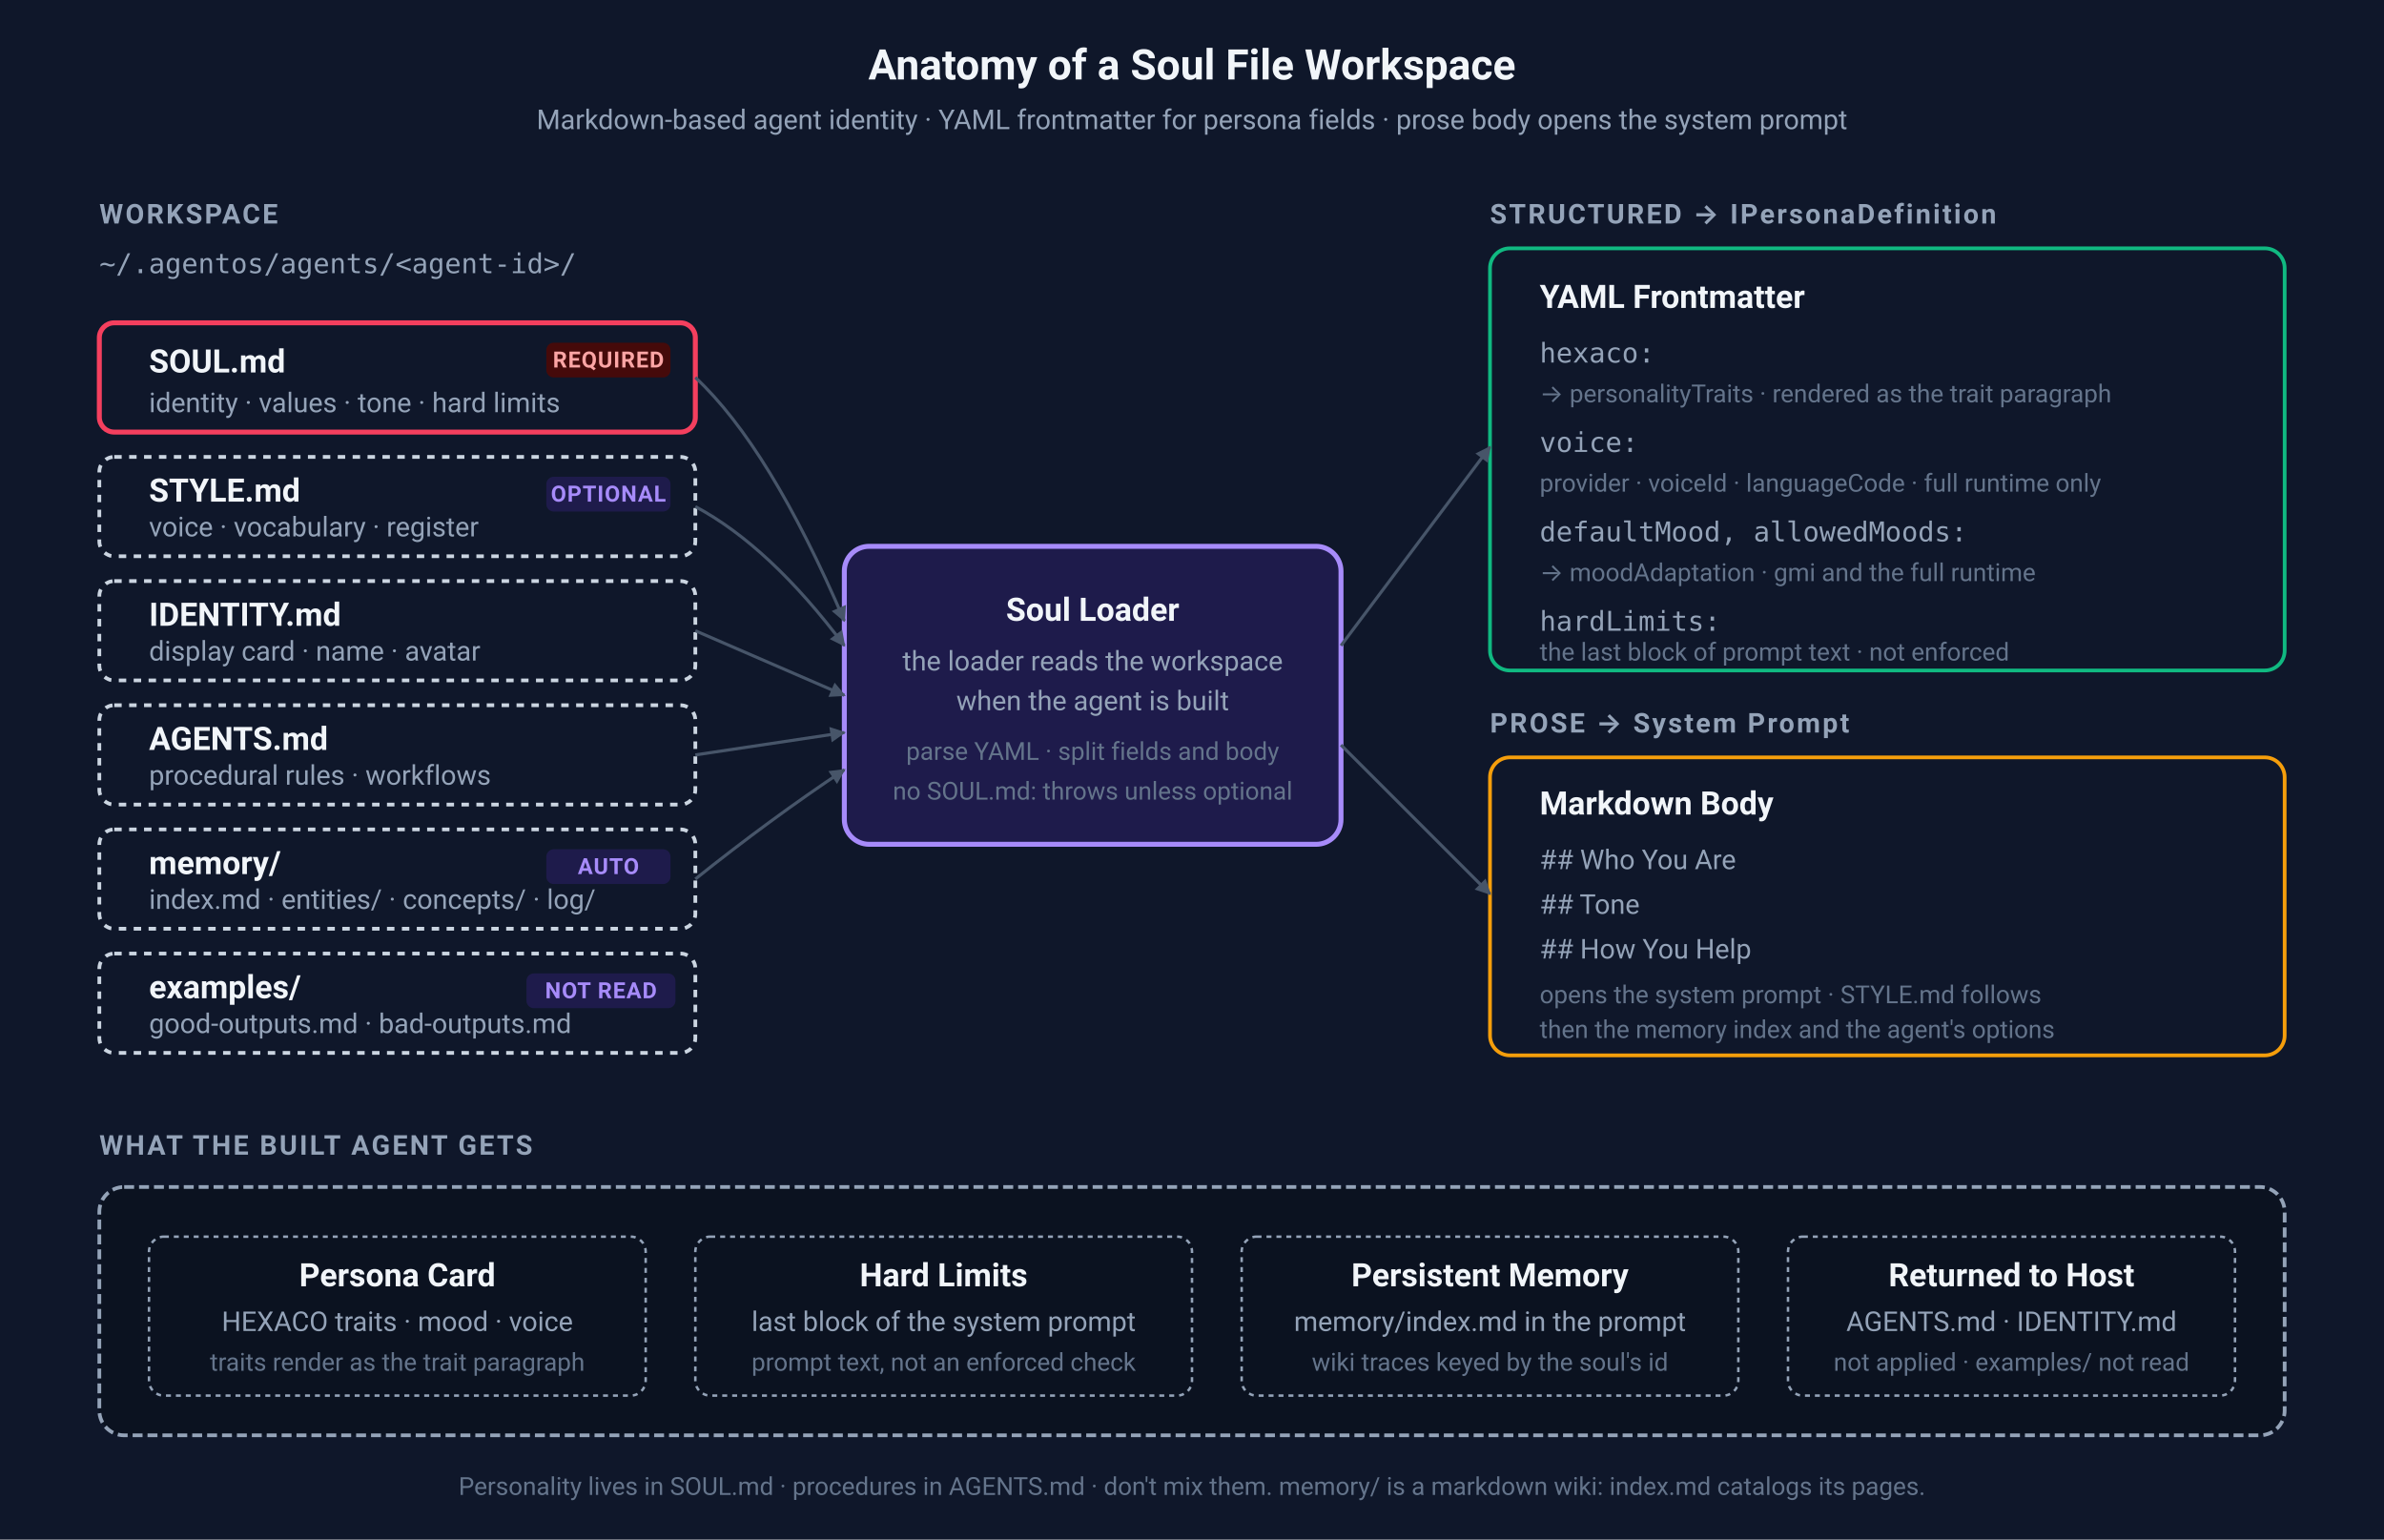
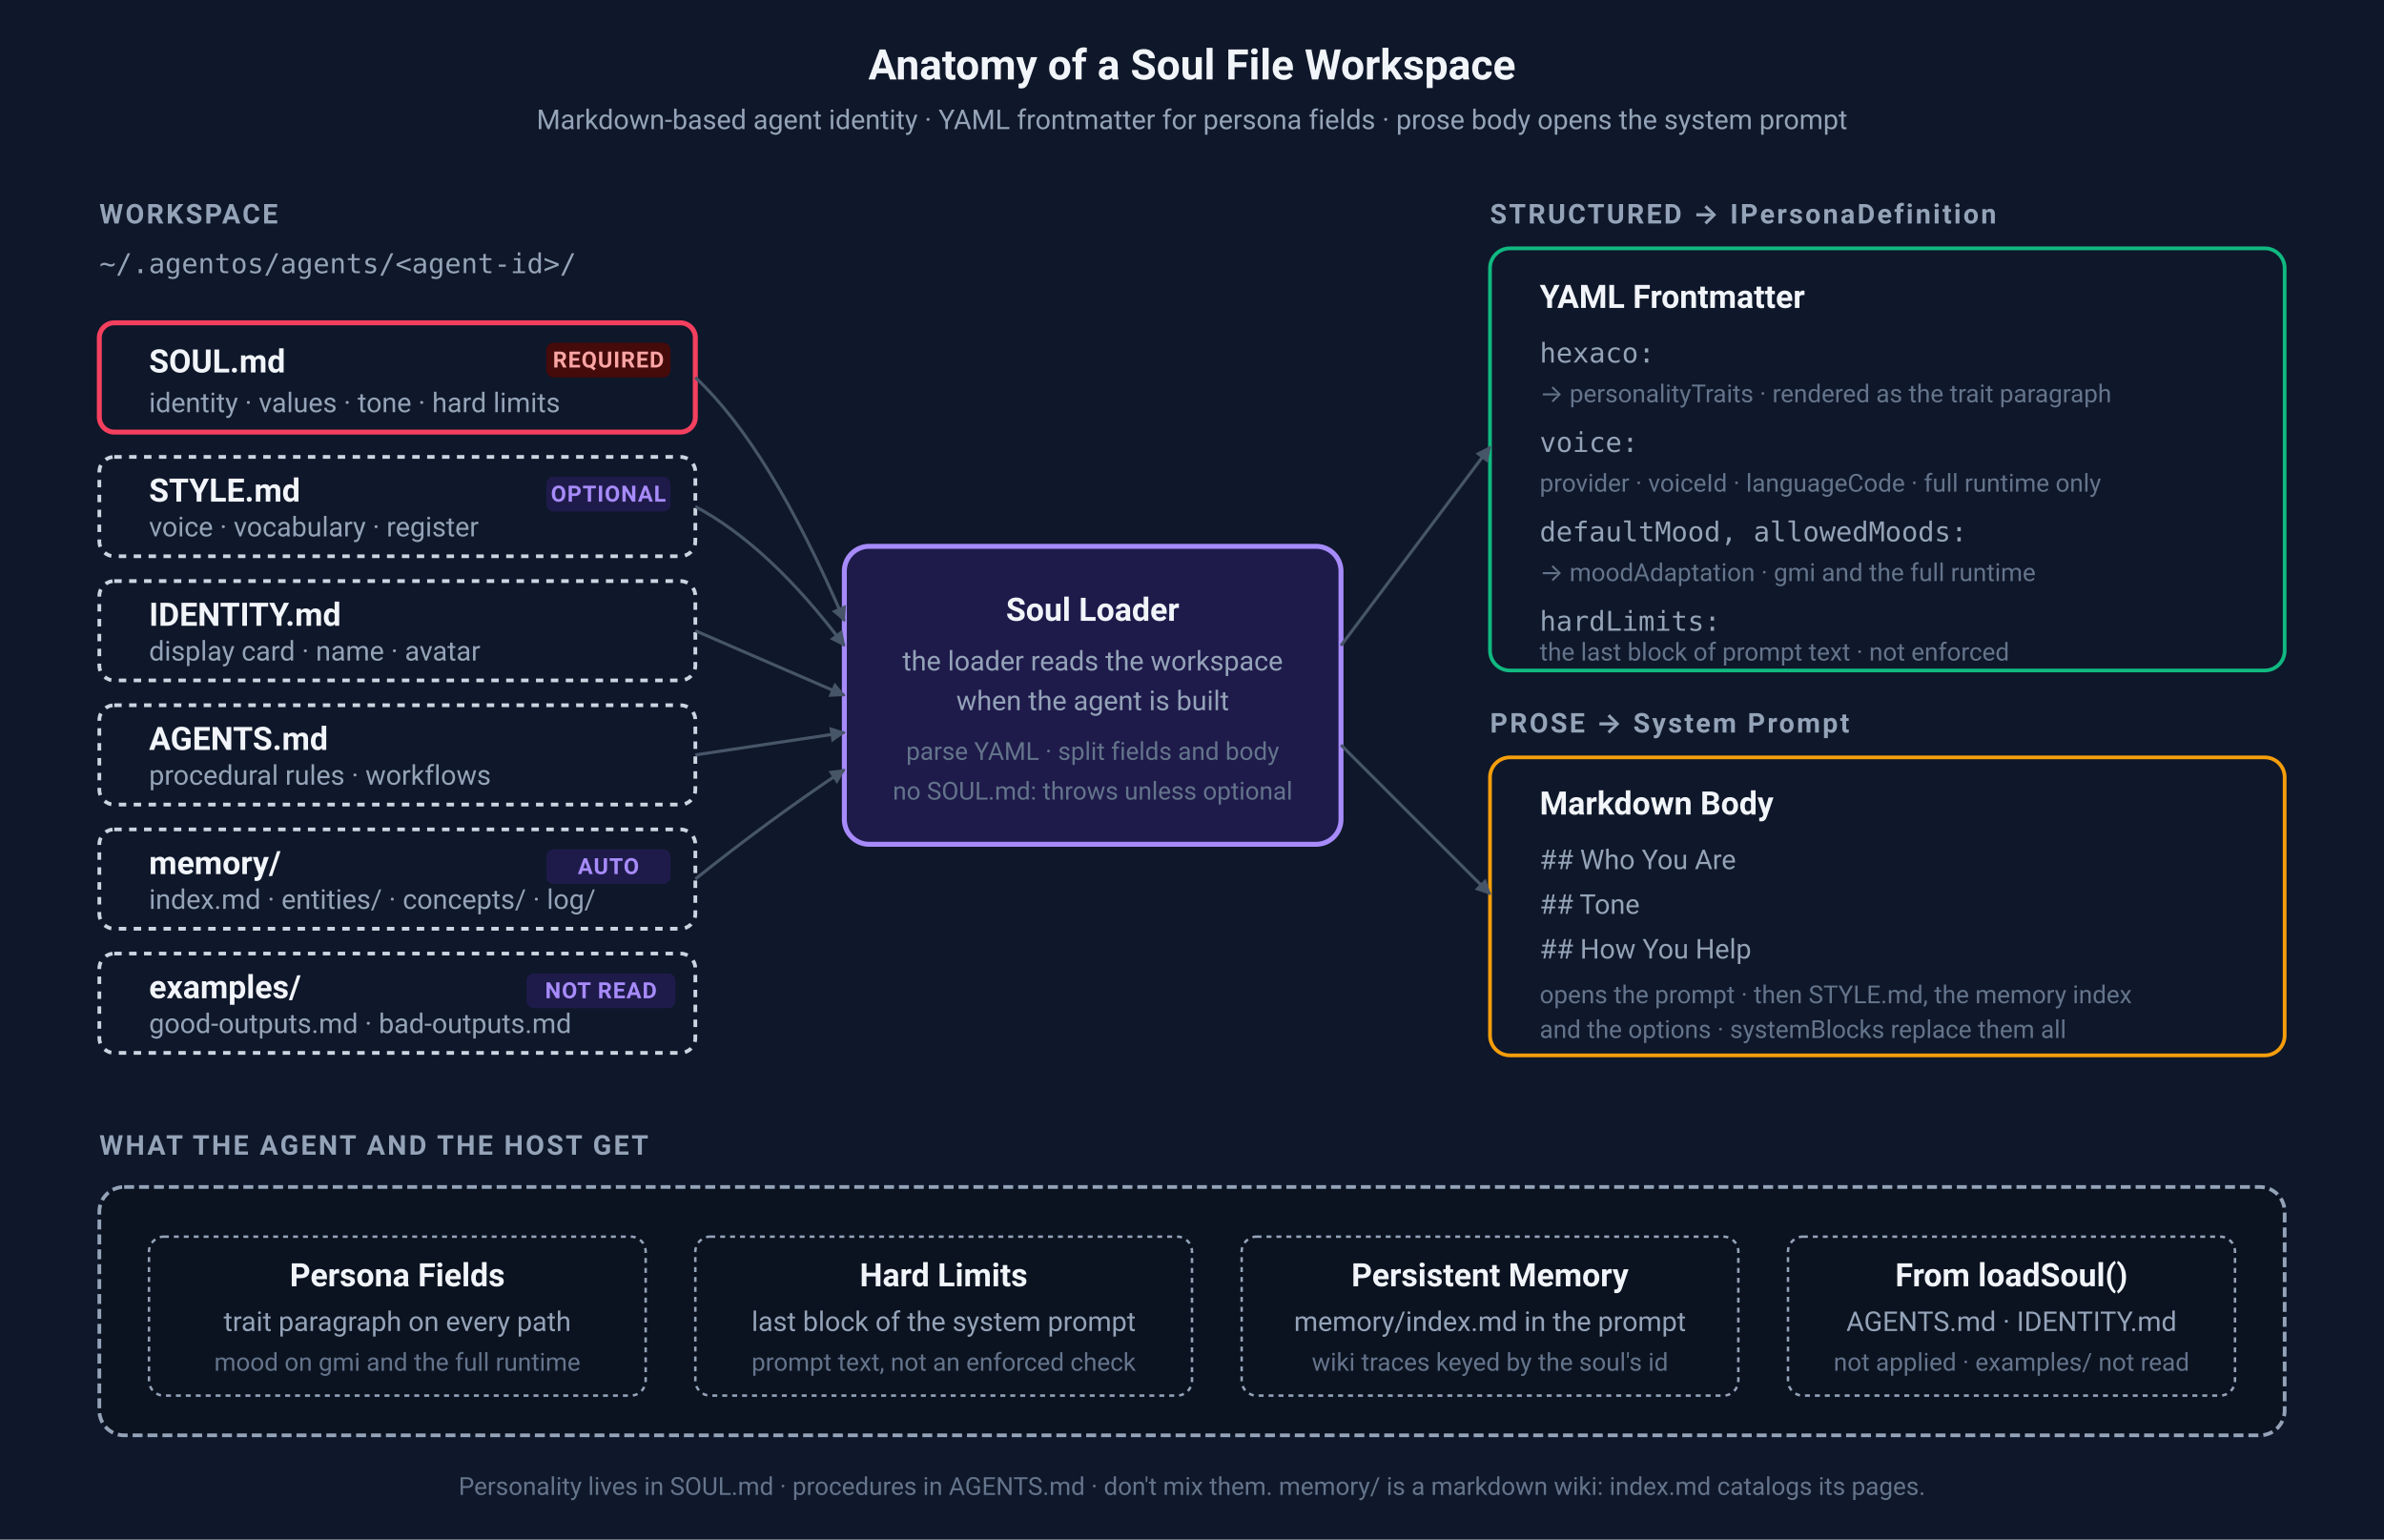
<svg xmlns="http://www.w3.org/2000/svg" viewBox="0 0 960 620" role="img" aria-labelledby="soul-files-title soul-files-desc" font-family="ui-sans-serif, system-ui, -apple-system, Segoe UI, Roboto, sans-serif">
  <defs>
    <style>
      .bg { fill: #0f172a; }
      .text { fill: #e2e8f0; font-size: 12px; }
      .title { fill: #f1f5f9; font-size: 17px; font-weight: 700; }
      .heading { fill: #f1f5f9; font-size: 13px; font-weight: 700; }
      .small { fill: #94a3b8; font-size: 11px; }
      .micro { fill: #64748b; font-size: 10px; }
      .mono { fill: #94a3b8; font-size: 11px; font-family: ui-monospace, SFMono-Regular, Menlo, monospace; }
      .lane-label { fill: #94a3b8; font-size: 11px; font-weight: 700; letter-spacing: 0.08em; }
      .file-req { fill: #ffffff; stroke: #f43f5e; stroke-width: 2; }
      .file-opt { fill: #ffffff; stroke: #cbd5e1; stroke-width: 1.5; stroke-dasharray: 3 3; }
      .runtime { fill: #1e1b4b; stroke: #a78bfa; stroke-width: 2; }
      .output-struct { fill: #ffffff; stroke: #10b981; stroke-width: 1.5; }
      .output-prose { fill: #ffffff; stroke: #f59e0b; stroke-width: 1.5; }
      .envelope { fill: #0b1220; stroke: #94a3b8; stroke-width: 1.5; stroke-dasharray: 4 2; }
      .tree-line { stroke: #334155; stroke-width: 1; fill: none; }
      .arrow-line { stroke: #475569; stroke-width: 1.25; fill: none; }
      .arrow-head { fill: #475569; }
      .badge-req { fill: #450a0a; }
      .badge-req-text { fill: #fca5a5; font-size: 9px; font-weight: 700; letter-spacing: 0.04em; }
      .badge-opt { fill: #1e1b4b; }
      .badge-opt-text { fill: #a78bfa; font-size: 9px; font-weight: 700; letter-spacing: 0.04em; }
      .file-req, .file-opt, .output-struct, .output-prose { fill: #0f172a; }
    </style>
    <marker id="soul-arrow" viewBox="0 0 10 10" refX="9" refY="5" markerWidth="5" markerHeight="5" orient="auto-start-reverse">
      <path d="M 0 0 L 10 5 L 0 10 z" class="arrow-head" />
    </marker>
  </defs>
  <rect class="bg" x="0" y="0" width="960" height="620" />
  <text x="480" y="32" class="title" text-anchor="middle">Anatomy of a Soul File Workspace</text>
  <text x="480" y="52" class="small" text-anchor="middle">Markdown-based agent identity · YAML frontmatter for persona fields · prose body opens the system prompt</text>
  <text x="40" y="90" class="lane-label">WORKSPACE</text>
  <text x="40" y="110" class="mono">~/.agentos/agents/&lt;agent-id&gt;/</text>
  <rect x="40" y="130" width="240" height="44" rx="6" class="file-req" />
  <text x="60" y="150" class="heading">SOUL.md</text>
  <text x="60" y="166" class="small">identity · values · tone · hard limits</text>
  <rect x="220" y="138" width="50" height="14" rx="3" class="badge-req" />
  <text x="245" y="148" class="badge-req-text" text-anchor="middle">REQUIRED</text>
  <rect x="40" y="184" width="240" height="40" rx="6" class="file-opt" />
  <text x="60" y="202" class="heading">STYLE.md</text>
  <text x="60" y="216" class="small">voice · vocabulary · register</text>
  <rect x="40" y="234" width="240" height="40" rx="6" class="file-opt" />
  <text x="60" y="252" class="heading">IDENTITY.md</text>
  <text x="60" y="266" class="small">display card · name · avatar</text>
  <rect x="40" y="284" width="240" height="40" rx="6" class="file-opt" />
  <text x="60" y="302" class="heading">AGENTS.md</text>
  <text x="60" y="316" class="small">procedural rules · workflows</text>
  <rect x="40" y="334" width="240" height="40" rx="6" class="file-opt" />
  <text x="60" y="352" class="heading">memory/</text>
  <text x="60" y="366" class="small">index.md · entities/ · concepts/ · log/</text>
  <rect x="220" y="342" width="50" height="14" rx="3" class="badge-opt" />
  <text x="245" y="352" class="badge-opt-text" text-anchor="middle">AUTO</text>
  <rect x="40" y="384" width="240" height="40" rx="6" class="file-opt" />
  <text x="60" y="402" class="heading">examples/</text>
  <text x="60" y="416" class="small">good-outputs.md · bad-outputs.md</text>
  <rect x="212" y="392" width="60" height="14" rx="3" class="badge-opt" />
  <text x="242" y="402" class="badge-opt-text" text-anchor="middle">NOT READ</text>
  <rect x="220" y="192" width="50" height="14" rx="3" class="badge-opt" />
  <text x="245" y="202" class="badge-opt-text" text-anchor="middle">OPTIONAL</text>
  <rect x="340" y="220" width="200" height="120" rx="10" class="runtime" />
  <text x="440" y="250" class="heading" text-anchor="middle">Soul Loader</text>
  <text x="440" y="270" class="small" text-anchor="middle">the loader reads the workspace</text>
  <text x="440" y="286" class="small" text-anchor="middle">when the agent is built</text>
  <text x="440" y="306" class="micro" text-anchor="middle">parse YAML · split fields and body</text>
  <text x="440" y="322" class="micro" text-anchor="middle">no SOUL.md: throws unless optional</text>
  <path class="arrow-line" d="M 280,152 Q 310,180 340,250" marker-end="url(#soul-arrow)" />
  <path class="arrow-line" d="M 280,204 Q 310,220 340,260" marker-end="url(#soul-arrow)" />
  <path class="arrow-line" d="M 280,254 L 340,280" marker-end="url(#soul-arrow)" />
  <path class="arrow-line" d="M 280,304 L 340,295" marker-end="url(#soul-arrow)" />
  <path class="arrow-line" d="M 280,354 Q 310,330 340,310" marker-end="url(#soul-arrow)" />
  <text x="600" y="90" class="lane-label">STRUCTURED → IPersonaDefinition</text>
  <rect x="600" y="100" width="320" height="170" rx="8" class="output-struct" />
  <text x="620" y="124" class="heading">YAML Frontmatter</text>
  <text x="620" y="146" class="mono">hexaco:</text>
  <text x="620" y="162" class="micro">  → personalityTraits · rendered as the trait paragraph</text>
  <text x="620" y="182" class="mono">voice:</text>
  <text x="620" y="198" class="micro">  provider · voiceId · languageCode · full runtime only</text>
  <text x="620" y="218" class="mono">defaultMood, allowedMoods:</text>
  <text x="620" y="234" class="micro">  → moodAdaptation · gmi and the full runtime</text>
  <text x="620" y="254" class="mono">hardLimits:</text>
  <text x="620" y="266" class="micro">  the last block of prompt text · not enforced</text>
  <text x="600" y="295" class="lane-label">PROSE → System Prompt</text>
  <rect x="600" y="305" width="320" height="120" rx="8" class="output-prose" />
  <text x="620" y="328" class="heading">Markdown Body</text>
  <text x="620" y="350" class="small">## Who You Are</text>
  <text x="620" y="368" class="small">## Tone</text>
  <text x="620" y="386" class="small">## How You Help</text>
-   <text x="620" y="404" class="micro">opens the system prompt · STYLE.md follows</text>
-   <text x="620" y="418" class="micro">then the memory index and the agent's options</text>
+   <text x="620" y="404" class="micro">opens the prompt · then STYLE.md, the memory index</text>
+   <text x="620" y="418" class="micro">and the options · systemBlocks replace them all</text>
  <path class="arrow-line" d="M 540,260 L 600,180" marker-end="url(#soul-arrow)" />
  <path class="arrow-line" d="M 540,300 L 600,360" marker-end="url(#soul-arrow)" />
-   <text x="40" y="465" class="lane-label">WHAT THE BUILT AGENT GETS</text>
+   <text x="40" y="465" class="lane-label">WHAT THE AGENT AND THE HOST GET</text>
  <rect x="40" y="478" width="880" height="100" rx="10" class="envelope" />
  <rect x="60" y="498" width="200" height="64" rx="6" fill="none" stroke-dasharray="2 2" stroke="#94a3b8" />
-   <text x="160" y="518" class="heading" text-anchor="middle">Persona Card</text>
-   <text x="160" y="536" class="small" text-anchor="middle">HEXACO traits · mood · voice</text>
-   <text x="160" y="552" class="micro" text-anchor="middle">traits render as the trait paragraph</text>
+   <text x="160" y="518" class="heading" text-anchor="middle">Persona Fields</text>
+   <text x="160" y="536" class="small" text-anchor="middle">trait paragraph on every path</text>
+   <text x="160" y="552" class="micro" text-anchor="middle">mood on gmi and the full runtime</text>
  <rect x="280" y="498" width="200" height="64" rx="6" fill="none" stroke-dasharray="2 2" stroke="#94a3b8" />
  <text x="380" y="518" class="heading" text-anchor="middle">Hard Limits</text>
  <text x="380" y="536" class="small" text-anchor="middle">last block of the system prompt</text>
  <text x="380" y="552" class="micro" text-anchor="middle">prompt text, not an enforced check</text>
  <rect x="500" y="498" width="200" height="64" rx="6" fill="none" stroke-dasharray="2 2" stroke="#94a3b8" />
  <text x="600" y="518" class="heading" text-anchor="middle">Persistent Memory</text>
  <text x="600" y="536" class="small" text-anchor="middle">memory/index.md in the prompt</text>
  <text x="600" y="552" class="micro" text-anchor="middle">wiki traces keyed by the soul's id</text>
  <rect x="720" y="498" width="180" height="64" rx="6" fill="none" stroke-dasharray="2 2" stroke="#94a3b8" />
-   <text x="810" y="518" class="heading" text-anchor="middle">Returned to Host</text>
+   <text x="810" y="518" class="heading" text-anchor="middle">From loadSoul()</text>
  <text x="810" y="536" class="small" text-anchor="middle">AGENTS.md · IDENTITY.md</text>
  <text x="810" y="552" class="micro" text-anchor="middle">not applied · examples/ not read</text>
  <text x="480" y="602" class="micro" text-anchor="middle">Personality lives in SOUL.md · procedures in AGENTS.md · don't mix them. memory/ is a markdown wiki: index.md catalogs its pages.</text>
</svg>
